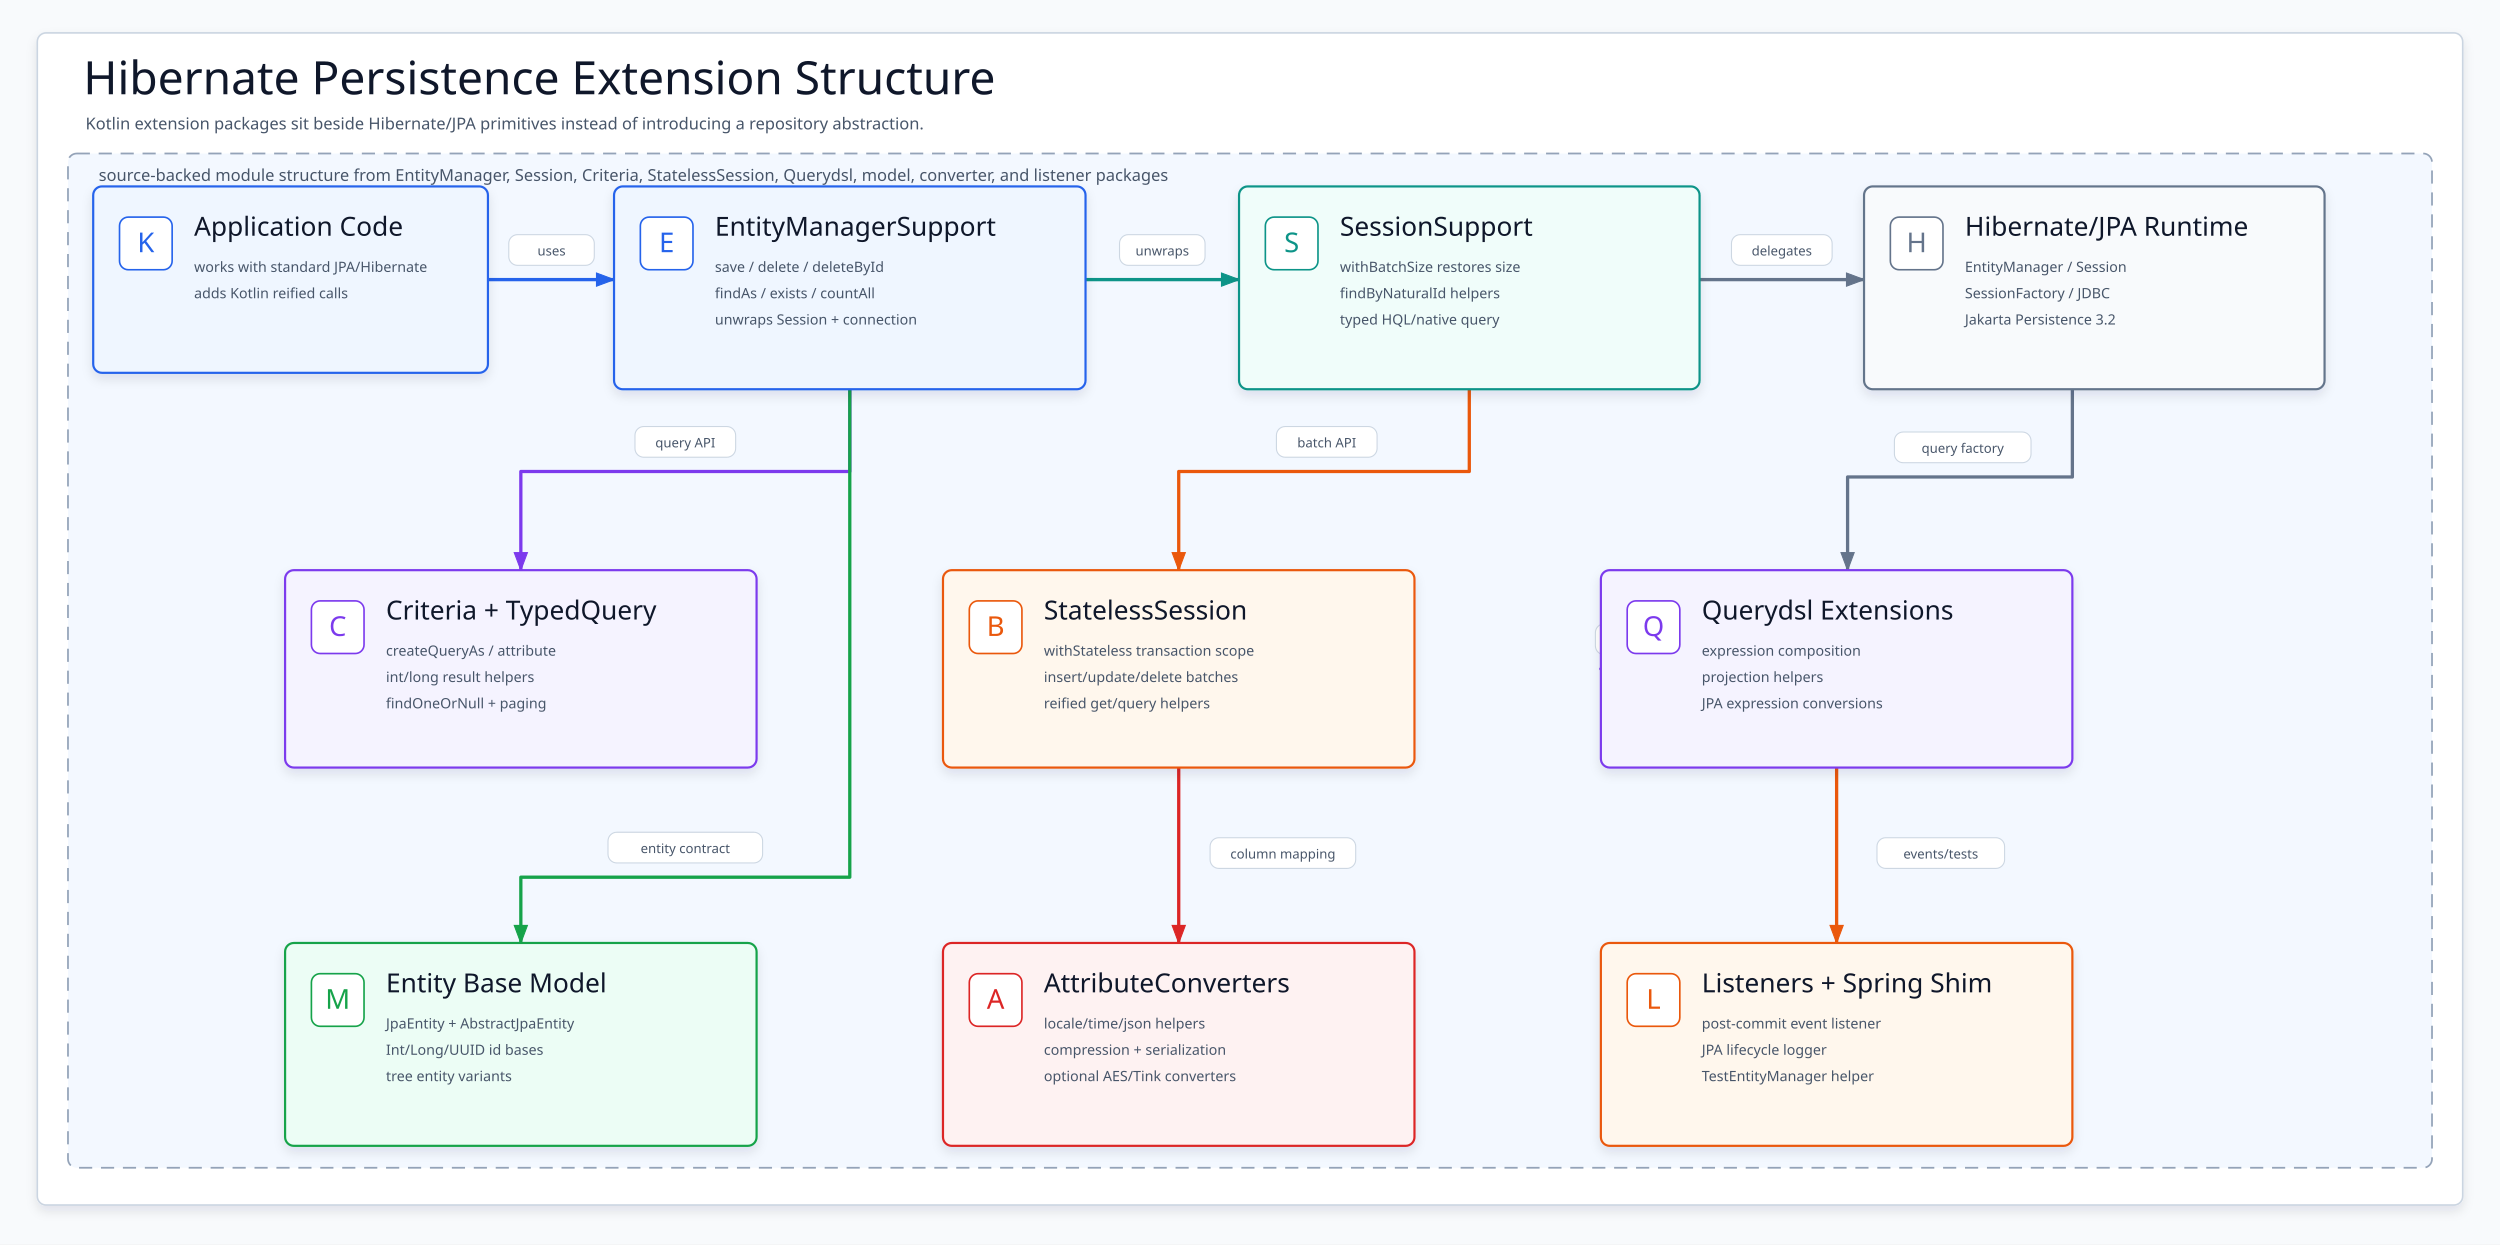
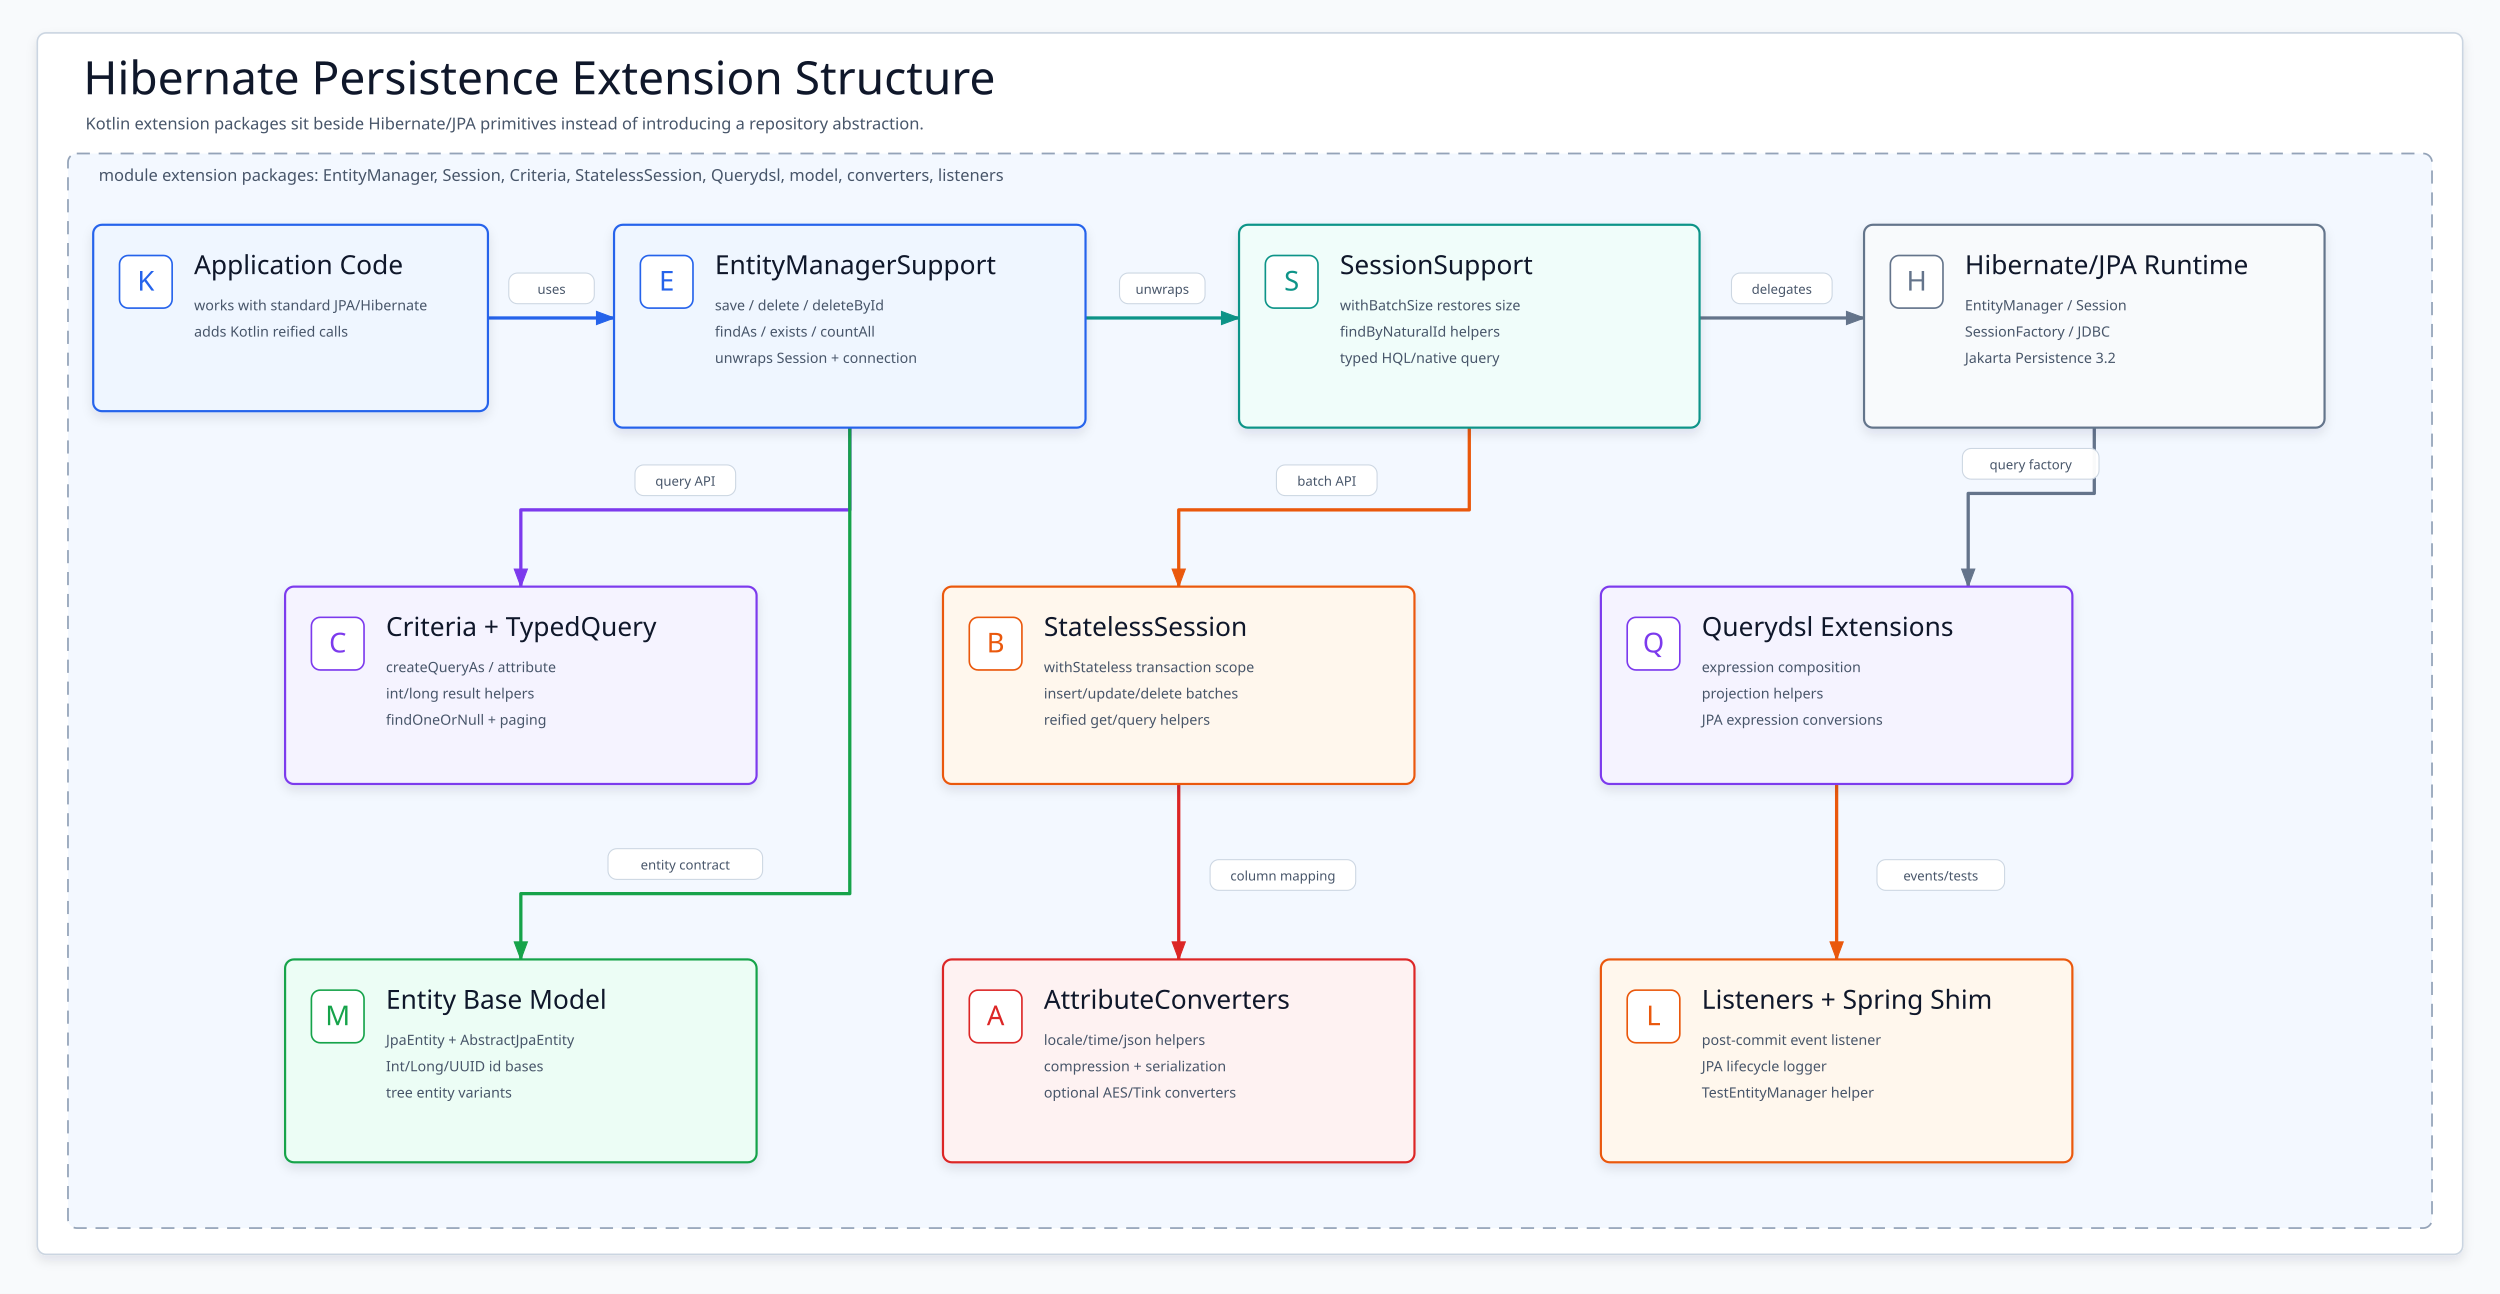
- <svg xmlns="http://www.w3.org/2000/svg" width="2280" height="1135" viewBox="0 0 2280 1135" role="img" aria-label="Hibernate persistence extension structure">
+ <svg xmlns="http://www.w3.org/2000/svg" width="2280" height="1180" viewBox="0 0 2280 1180" role="img" aria-label="Hibernate persistence extension structure">
  <defs>
    <filter id="softShadow" x="-8%" y="-10%" width="116%" height="124%">
      <feDropShadow dx="0" dy="5" stdDeviation="5" flood-color="#0F172A" flood-opacity=".10" />
    </filter>
    <marker id="a2563EB" markerUnits="userSpaceOnUse" markerWidth="18" markerHeight="14" refX="17" refY="7" orient="auto">
      <path d="M1 1 L17 7 L1 13 Z" fill="#2563EB" stroke="#2563EB" stroke-dasharray="none" />
    </marker>
    <marker id="a0D9488" markerUnits="userSpaceOnUse" markerWidth="18" markerHeight="14" refX="17" refY="7" orient="auto">
      <path d="M1 1 L17 7 L1 13 Z" fill="#0D9488" stroke="#0D9488" stroke-dasharray="none" />
    </marker>
    <marker id="a64748B" markerUnits="userSpaceOnUse" markerWidth="18" markerHeight="14" refX="17" refY="7" orient="auto">
      <path d="M1 1 L17 7 L1 13 Z" fill="#64748B" stroke="#64748B" stroke-dasharray="none" />
    </marker>
    <marker id="a7C3AED" markerUnits="userSpaceOnUse" markerWidth="18" markerHeight="14" refX="17" refY="7" orient="auto">
      <path d="M1 1 L17 7 L1 13 Z" fill="#7C3AED" stroke="#7C3AED" stroke-dasharray="none" />
    </marker>
    <marker id="aEA580C" markerUnits="userSpaceOnUse" markerWidth="18" markerHeight="14" refX="17" refY="7" orient="auto">
      <path d="M1 1 L17 7 L1 13 Z" fill="#EA580C" stroke="#EA580C" stroke-dasharray="none" />
    </marker>
    <marker id="a16A34A" markerUnits="userSpaceOnUse" markerWidth="18" markerHeight="14" refX="17" refY="7" orient="auto">
      <path d="M1 1 L17 7 L1 13 Z" fill="#16A34A" stroke="#16A34A" stroke-dasharray="none" />
    </marker>
    <marker id="aDC2626" markerUnits="userSpaceOnUse" markerWidth="18" markerHeight="14" refX="17" refY="7" orient="auto">
      <path d="M1 1 L17 7 L1 13 Z" fill="#DC2626" stroke="#DC2626" stroke-dasharray="none" />
    </marker>
    <style>svg{font-family:"Architects Daughter","Comic Mono","Comic Sans MS",ui-sans-serif,system-ui,sans-serif}.canvas{fill:#F8FAFC}.frame{fill:#FFFFFF;stroke:#CBD5E1;stroke-width:1.5;filter:url(#softShadow)}.title{font-family:"Architects Daughter";font-size:42px;fill:#0F172A}.subtitle,.sectionTitle{font-family:"Comic Mono";font-size:15px;fill:#475569}.section{fill:#F3F8FF;stroke:#94A3B8;stroke-width:1.6;stroke-dasharray:12 8}.card{stroke-width:2;filter:url(#softShadow)}.icon{stroke-width:1.5}.iconText{font-family:"Architects Daughter";font-size:25px}.cardTitle{font-family:"Architects Daughter";font-size:24px;fill:#0F172A}.body{font-family:"Comic Mono";font-size:13px;fill:#475569}.flow{fill:none;stroke-width:3;stroke-linecap:round;stroke-linejoin:round}.label{font-family:"Comic Mono";font-size:12px;fill:#475569}</style>
  </defs>
-   <rect class="canvas" width="2280" height="1135" />
-   <rect class="frame" x="34" y="30" width="2212" height="1069" rx="8" />
+   <rect class="canvas" width="2280" height="1180" />
+   <rect class="frame" x="34" y="30" width="2212" height="1114" rx="8" />
  <text class="title" x="76" y="86">Hibernate Persistence Extension Structure</text>
  <text class="subtitle" x="78" y="118">Kotlin extension packages sit beside Hibernate/JPA primitives instead of introducing a repository abstraction.</text>
-   <rect class="section" x="62" y="140" width="2156" height="925" rx="8" />
-   <text class="sectionTitle" x="90" y="165">source-backed module structure from EntityManager, Session, Criteria, StatelessSession, Querydsl, model, converter, and listener packages</text>
+   <rect class="section" x="62" y="140" width="2156" height="980" rx="8" />
+   <text class="sectionTitle" x="90" y="165">module extension packages: EntityManager, Session, Criteria, StatelessSession, Querydsl, model, converters, listeners</text>
  <g>
-     <path class="flow" d="M445 255 L560 255" stroke="#2563EB" marker-end="url(#a2563EB)" />
-     <path class="flow" d="M990 255 L1130 255" stroke="#0D9488" marker-end="url(#a0D9488)" />
-     <path class="flow" d="M1550 255 L1700 255" stroke="#64748B" marker-end="url(#a64748B)" />
-     <path class="flow" d="M775 355 L775 430 L475 430 L475 520" stroke="#7C3AED" marker-end="url(#a7C3AED)" />
-     <path class="flow" d="M1340 355 L1340 430 L1075 430 L1075 520" stroke="#EA580C" marker-end="url(#aEA580C)" />
-     <path class="flow" d="M1550 610 L1460 610" stroke="#7C3AED" marker-end="url(#a7C3AED)" />
-     <path class="flow" d="M775 355 L775 800 L475 800 L475 860" stroke="#16A34A" marker-end="url(#a16A34A)" />
-     <path class="flow" d="M1075 700 L1075 860" stroke="#DC2626" marker-end="url(#aDC2626)" />
-     <path class="flow" d="M1675 700 L1675 860" stroke="#EA580C" marker-end="url(#aEA580C)" />
-     <path class="flow" d="M1890 355 L1890 435 L1685 435 L1685 520" stroke="#64748B" marker-end="url(#a64748B)" />
+     <path class="flow" d="M445 290 L560 290" stroke="#2563EB" marker-end="url(#a2563EB)" />
+     <path class="flow" d="M990 290 L1130 290" stroke="#0D9488" marker-end="url(#a0D9488)" />
+     <path class="flow" d="M1550 290 L1700 290" stroke="#64748B" marker-end="url(#a64748B)" />
+     <path class="flow" d="M775 390 L775 465 L475 465 L475 535" stroke="#7C3AED" marker-end="url(#a7C3AED)" />
+     <path class="flow" d="M1340 390 L1340 465 L1075 465 L1075 535" stroke="#EA580C" marker-end="url(#aEA580C)" />
+     <path class="flow" d="M775 390 L775 815 L475 815 L475 875" stroke="#16A34A" marker-end="url(#a16A34A)" />
+     <path class="flow" d="M1075 715 L1075 875" stroke="#DC2626" marker-end="url(#aDC2626)" />
+     <path class="flow" d="M1675 715 L1675 875" stroke="#EA580C" marker-end="url(#aEA580C)" />
+     <path class="flow" d="M1910 390 L1910 450 L1795 450 L1795 535" stroke="#64748B" marker-end="url(#a64748B)" />
  </g>
  <g>
-     <g transform="translate(464 214)">
+     <g transform="translate(464 249)">
      <rect width="78" height="28" rx="8" fill="#fff" stroke="#CBD5E1" opacity=".96" />
      <text class="label" x="39" y="19" text-anchor="middle">uses</text>
    </g>
-     <g transform="translate(1021 214)">
+     <g transform="translate(1021 249)">
      <rect width="78" height="28" rx="8" fill="#fff" stroke="#CBD5E1" opacity=".96" />
      <text class="label" x="39" y="19" text-anchor="middle">unwraps</text>
    </g>
-     <g transform="translate(1579.1 214)">
+     <g transform="translate(1579.1 249)">
      <rect width="91.8" height="28" rx="8" fill="#fff" stroke="#CBD5E1" opacity=".96" />
      <text class="label" x="45.9" y="19" text-anchor="middle">delegates</text>
    </g>
-     <g transform="translate(579.1 389)">
+     <g transform="translate(579.1 424)">
      <rect width="91.8" height="28" rx="8" fill="#fff" stroke="#CBD5E1" opacity=".96" />
      <text class="label" x="45.9" y="19" text-anchor="middle">query API</text>
    </g>
-     <g transform="translate(1164.1 389)">
+     <g transform="translate(1164.1 424)">
      <rect width="91.8" height="28" rx="8" fill="#fff" stroke="#CBD5E1" opacity=".96" />
      <text class="label" x="45.9" y="19" text-anchor="middle">batch API</text>
    </g>
-     <g transform="translate(1455 569)">
-       <rect width="100" height="28" rx="8" fill="#fff" stroke="#CBD5E1" opacity=".96" />
-       <text class="label" x="50" y="19" text-anchor="middle">predicates</text>
-     </g>
-     <g transform="translate(554.5 759)">
+     <g transform="translate(554.5 774)">
      <rect width="141" height="28" rx="8" fill="#fff" stroke="#CBD5E1" opacity=".96" />
      <text class="label" x="70.5" y="19" text-anchor="middle">entity contract</text>
    </g>
-     <g transform="translate(1103.6 764)">
+     <g transform="translate(1103.6 784)">
      <rect width="132.8" height="28" rx="8" fill="#fff" stroke="#CBD5E1" opacity=".96" />
      <text class="label" x="66.4" y="19" text-anchor="middle">column mapping</text>
    </g>
-     <g transform="translate(1711.8 764)">
+     <g transform="translate(1711.8 784)">
      <rect width="116.4" height="28" rx="8" fill="#fff" stroke="#CBD5E1" opacity=".96" />
      <text class="label" x="58.2" y="19" text-anchor="middle">events/tests</text>
    </g>
-     <g transform="translate(1727.7 394)">
+     <g transform="translate(1789.7 409)">
      <rect width="124.6" height="28" rx="8" fill="#fff" stroke="#CBD5E1" opacity=".96" />
      <text class="label" x="62.3" y="19" text-anchor="middle">query factory</text>
    </g>
  </g>
  <g id="caller">
-     <rect class="card" x="85" y="170" width="360" height="170" rx="8" fill="#EFF6FF" stroke="#2563EB" />
-     <rect class="icon" x="109" y="198" width="48" height="48" rx="8" fill="#fff" stroke="#2563EB" />
-     <text class="iconText" x="133" y="230" text-anchor="middle" fill="#2563EB">K</text>
-     <text class="cardTitle" x="177" y="215">Application Code</text>
-     <text class="body" x="177" y="248">works with standard JPA/Hibernate</text>
-     <text class="body" x="177" y="272">adds Kotlin reified calls</text>
+     <rect class="card" x="85" y="205" width="360" height="170" rx="8" fill="#EFF6FF" stroke="#2563EB" />
+     <rect class="icon" x="109" y="233" width="48" height="48" rx="8" fill="#fff" stroke="#2563EB" />
+     <text class="iconText" x="133" y="265" text-anchor="middle" fill="#2563EB">K</text>
+     <text class="cardTitle" x="177" y="250">Application Code</text>
+     <text class="body" x="177" y="283">works with standard JPA/Hibernate</text>
+     <text class="body" x="177" y="307">adds Kotlin reified calls</text>
  </g>
  <g id="em">
-     <rect class="card" x="560" y="170" width="430" height="185" rx="8" fill="#EFF6FF" stroke="#2563EB" />
-     <rect class="icon" x="584" y="198" width="48" height="48" rx="8" fill="#fff" stroke="#2563EB" />
-     <text class="iconText" x="608" y="230" text-anchor="middle" fill="#2563EB">E</text>
-     <text class="cardTitle" x="652" y="215">EntityManagerSupport</text>
-     <text class="body" x="652" y="248">save / delete / deleteById</text>
-     <text class="body" x="652" y="272">findAs / exists / countAll</text>
-     <text class="body" x="652" y="296">unwraps Session + connection</text>
+     <rect class="card" x="560" y="205" width="430" height="185" rx="8" fill="#EFF6FF" stroke="#2563EB" />
+     <rect class="icon" x="584" y="233" width="48" height="48" rx="8" fill="#fff" stroke="#2563EB" />
+     <text class="iconText" x="608" y="265" text-anchor="middle" fill="#2563EB">E</text>
+     <text class="cardTitle" x="652" y="250">EntityManagerSupport</text>
+     <text class="body" x="652" y="283">save / delete / deleteById</text>
+     <text class="body" x="652" y="307">findAs / exists / countAll</text>
+     <text class="body" x="652" y="331">unwraps Session + connection</text>
  </g>
  <g id="session">
-     <rect class="card" x="1130" y="170" width="420" height="185" rx="8" fill="#F0FDFA" stroke="#0D9488" />
-     <rect class="icon" x="1154" y="198" width="48" height="48" rx="8" fill="#fff" stroke="#0D9488" />
-     <text class="iconText" x="1178" y="230" text-anchor="middle" fill="#0D9488">S</text>
-     <text class="cardTitle" x="1222" y="215">SessionSupport</text>
-     <text class="body" x="1222" y="248">withBatchSize restores size</text>
-     <text class="body" x="1222" y="272">findByNaturalId helpers</text>
-     <text class="body" x="1222" y="296">typed HQL/native query</text>
+     <rect class="card" x="1130" y="205" width="420" height="185" rx="8" fill="#F0FDFA" stroke="#0D9488" />
+     <rect class="icon" x="1154" y="233" width="48" height="48" rx="8" fill="#fff" stroke="#0D9488" />
+     <text class="iconText" x="1178" y="265" text-anchor="middle" fill="#0D9488">S</text>
+     <text class="cardTitle" x="1222" y="250">SessionSupport</text>
+     <text class="body" x="1222" y="283">withBatchSize restores size</text>
+     <text class="body" x="1222" y="307">findByNaturalId helpers</text>
+     <text class="body" x="1222" y="331">typed HQL/native query</text>
  </g>
  <g id="driver">
-     <rect class="card" x="1700" y="170" width="420" height="185" rx="8" fill="#F8FAFC" stroke="#64748B" />
-     <rect class="icon" x="1724" y="198" width="48" height="48" rx="8" fill="#fff" stroke="#64748B" />
-     <text class="iconText" x="1748" y="230" text-anchor="middle" fill="#64748B">H</text>
-     <text class="cardTitle" x="1792" y="215">Hibernate/JPA Runtime</text>
-     <text class="body" x="1792" y="248">EntityManager / Session</text>
-     <text class="body" x="1792" y="272">SessionFactory / JDBC</text>
-     <text class="body" x="1792" y="296">Jakarta Persistence 3.2</text>
+     <rect class="card" x="1700" y="205" width="420" height="185" rx="8" fill="#F8FAFC" stroke="#64748B" />
+     <rect class="icon" x="1724" y="233" width="48" height="48" rx="8" fill="#fff" stroke="#64748B" />
+     <text class="iconText" x="1748" y="265" text-anchor="middle" fill="#64748B">H</text>
+     <text class="cardTitle" x="1792" y="250">Hibernate/JPA Runtime</text>
+     <text class="body" x="1792" y="283">EntityManager / Session</text>
+     <text class="body" x="1792" y="307">SessionFactory / JDBC</text>
+     <text class="body" x="1792" y="331">Jakarta Persistence 3.2</text>
  </g>
  <g id="criteria">
-     <rect class="card" x="260" y="520" width="430" height="180" rx="8" fill="#F5F3FF" stroke="#7C3AED" />
-     <rect class="icon" x="284" y="548" width="48" height="48" rx="8" fill="#fff" stroke="#7C3AED" />
-     <text class="iconText" x="308" y="580" text-anchor="middle" fill="#7C3AED">C</text>
-     <text class="cardTitle" x="352" y="565">Criteria + TypedQuery</text>
-     <text class="body" x="352" y="598">createQueryAs / attribute</text>
-     <text class="body" x="352" y="622">int/long result helpers</text>
-     <text class="body" x="352" y="646">findOneOrNull + paging</text>
+     <rect class="card" x="260" y="535" width="430" height="180" rx="8" fill="#F5F3FF" stroke="#7C3AED" />
+     <rect class="icon" x="284" y="563" width="48" height="48" rx="8" fill="#fff" stroke="#7C3AED" />
+     <text class="iconText" x="308" y="595" text-anchor="middle" fill="#7C3AED">C</text>
+     <text class="cardTitle" x="352" y="580">Criteria + TypedQuery</text>
+     <text class="body" x="352" y="613">createQueryAs / attribute</text>
+     <text class="body" x="352" y="637">int/long result helpers</text>
+     <text class="body" x="352" y="661">findOneOrNull + paging</text>
  </g>
  <g id="stateless">
-     <rect class="card" x="860" y="520" width="430" height="180" rx="8" fill="#FFF7ED" stroke="#EA580C" />
-     <rect class="icon" x="884" y="548" width="48" height="48" rx="8" fill="#fff" stroke="#EA580C" />
-     <text class="iconText" x="908" y="580" text-anchor="middle" fill="#EA580C">B</text>
-     <text class="cardTitle" x="952" y="565">StatelessSession</text>
-     <text class="body" x="952" y="598">withStateless transaction scope</text>
-     <text class="body" x="952" y="622">insert/update/delete batches</text>
-     <text class="body" x="952" y="646">reified get/query helpers</text>
+     <rect class="card" x="860" y="535" width="430" height="180" rx="8" fill="#FFF7ED" stroke="#EA580C" />
+     <rect class="icon" x="884" y="563" width="48" height="48" rx="8" fill="#fff" stroke="#EA580C" />
+     <text class="iconText" x="908" y="595" text-anchor="middle" fill="#EA580C">B</text>
+     <text class="cardTitle" x="952" y="580">StatelessSession</text>
+     <text class="body" x="952" y="613">withStateless transaction scope</text>
+     <text class="body" x="952" y="637">insert/update/delete batches</text>
+     <text class="body" x="952" y="661">reified get/query helpers</text>
  </g>
  <g id="querydsl">
-     <rect class="card" x="1460" y="520" width="430" height="180" rx="8" fill="#F5F3FF" stroke="#7C3AED" />
-     <rect class="icon" x="1484" y="548" width="48" height="48" rx="8" fill="#fff" stroke="#7C3AED" />
-     <text class="iconText" x="1508" y="580" text-anchor="middle" fill="#7C3AED">Q</text>
-     <text class="cardTitle" x="1552" y="565">Querydsl Extensions</text>
-     <text class="body" x="1552" y="598">expression composition</text>
-     <text class="body" x="1552" y="622">projection helpers</text>
-     <text class="body" x="1552" y="646">JPA expression conversions</text>
+     <rect class="card" x="1460" y="535" width="430" height="180" rx="8" fill="#F5F3FF" stroke="#7C3AED" />
+     <rect class="icon" x="1484" y="563" width="48" height="48" rx="8" fill="#fff" stroke="#7C3AED" />
+     <text class="iconText" x="1508" y="595" text-anchor="middle" fill="#7C3AED">Q</text>
+     <text class="cardTitle" x="1552" y="580">Querydsl Extensions</text>
+     <text class="body" x="1552" y="613">expression composition</text>
+     <text class="body" x="1552" y="637">projection helpers</text>
+     <text class="body" x="1552" y="661">JPA expression conversions</text>
  </g>
  <g id="model">
-     <rect class="card" x="260" y="860" width="430" height="185" rx="8" fill="#ECFDF5" stroke="#16A34A" />
-     <rect class="icon" x="284" y="888" width="48" height="48" rx="8" fill="#fff" stroke="#16A34A" />
-     <text class="iconText" x="308" y="920" text-anchor="middle" fill="#16A34A">M</text>
-     <text class="cardTitle" x="352" y="905">Entity Base Model</text>
-     <text class="body" x="352" y="938">JpaEntity + AbstractJpaEntity</text>
-     <text class="body" x="352" y="962">Int/Long/UUID id bases</text>
-     <text class="body" x="352" y="986">tree entity variants</text>
+     <rect class="card" x="260" y="875" width="430" height="185" rx="8" fill="#ECFDF5" stroke="#16A34A" />
+     <rect class="icon" x="284" y="903" width="48" height="48" rx="8" fill="#fff" stroke="#16A34A" />
+     <text class="iconText" x="308" y="935" text-anchor="middle" fill="#16A34A">M</text>
+     <text class="cardTitle" x="352" y="920">Entity Base Model</text>
+     <text class="body" x="352" y="953">JpaEntity + AbstractJpaEntity</text>
+     <text class="body" x="352" y="977">Int/Long/UUID id bases</text>
+     <text class="body" x="352" y="1001">tree entity variants</text>
  </g>
  <g id="converters">
-     <rect class="card" x="860" y="860" width="430" height="185" rx="8" fill="#FEF2F2" stroke="#DC2626" />
-     <rect class="icon" x="884" y="888" width="48" height="48" rx="8" fill="#fff" stroke="#DC2626" />
-     <text class="iconText" x="908" y="920" text-anchor="middle" fill="#DC2626">A</text>
-     <text class="cardTitle" x="952" y="905">AttributeConverters</text>
-     <text class="body" x="952" y="938">locale/time/json helpers</text>
-     <text class="body" x="952" y="962">compression + serialization</text>
-     <text class="body" x="952" y="986">optional AES/Tink converters</text>
+     <rect class="card" x="860" y="875" width="430" height="185" rx="8" fill="#FEF2F2" stroke="#DC2626" />
+     <rect class="icon" x="884" y="903" width="48" height="48" rx="8" fill="#fff" stroke="#DC2626" />
+     <text class="iconText" x="908" y="935" text-anchor="middle" fill="#DC2626">A</text>
+     <text class="cardTitle" x="952" y="920">AttributeConverters</text>
+     <text class="body" x="952" y="953">locale/time/json helpers</text>
+     <text class="body" x="952" y="977">compression + serialization</text>
+     <text class="body" x="952" y="1001">optional AES/Tink converters</text>
  </g>
  <g id="listeners">
-     <rect class="card" x="1460" y="860" width="430" height="185" rx="8" fill="#FFF7ED" stroke="#EA580C" />
-     <rect class="icon" x="1484" y="888" width="48" height="48" rx="8" fill="#fff" stroke="#EA580C" />
-     <text class="iconText" x="1508" y="920" text-anchor="middle" fill="#EA580C">L</text>
-     <text class="cardTitle" x="1552" y="905">Listeners + Spring Shim</text>
-     <text class="body" x="1552" y="938">post-commit event listener</text>
-     <text class="body" x="1552" y="962">JPA lifecycle logger</text>
-     <text class="body" x="1552" y="986">TestEntityManager helper</text>
+     <rect class="card" x="1460" y="875" width="430" height="185" rx="8" fill="#FFF7ED" stroke="#EA580C" />
+     <rect class="icon" x="1484" y="903" width="48" height="48" rx="8" fill="#fff" stroke="#EA580C" />
+     <text class="iconText" x="1508" y="935" text-anchor="middle" fill="#EA580C">L</text>
+     <text class="cardTitle" x="1552" y="920">Listeners + Spring Shim</text>
+     <text class="body" x="1552" y="953">post-commit event listener</text>
+     <text class="body" x="1552" y="977">JPA lifecycle logger</text>
+     <text class="body" x="1552" y="1001">TestEntityManager helper</text>
  </g>
</svg>
